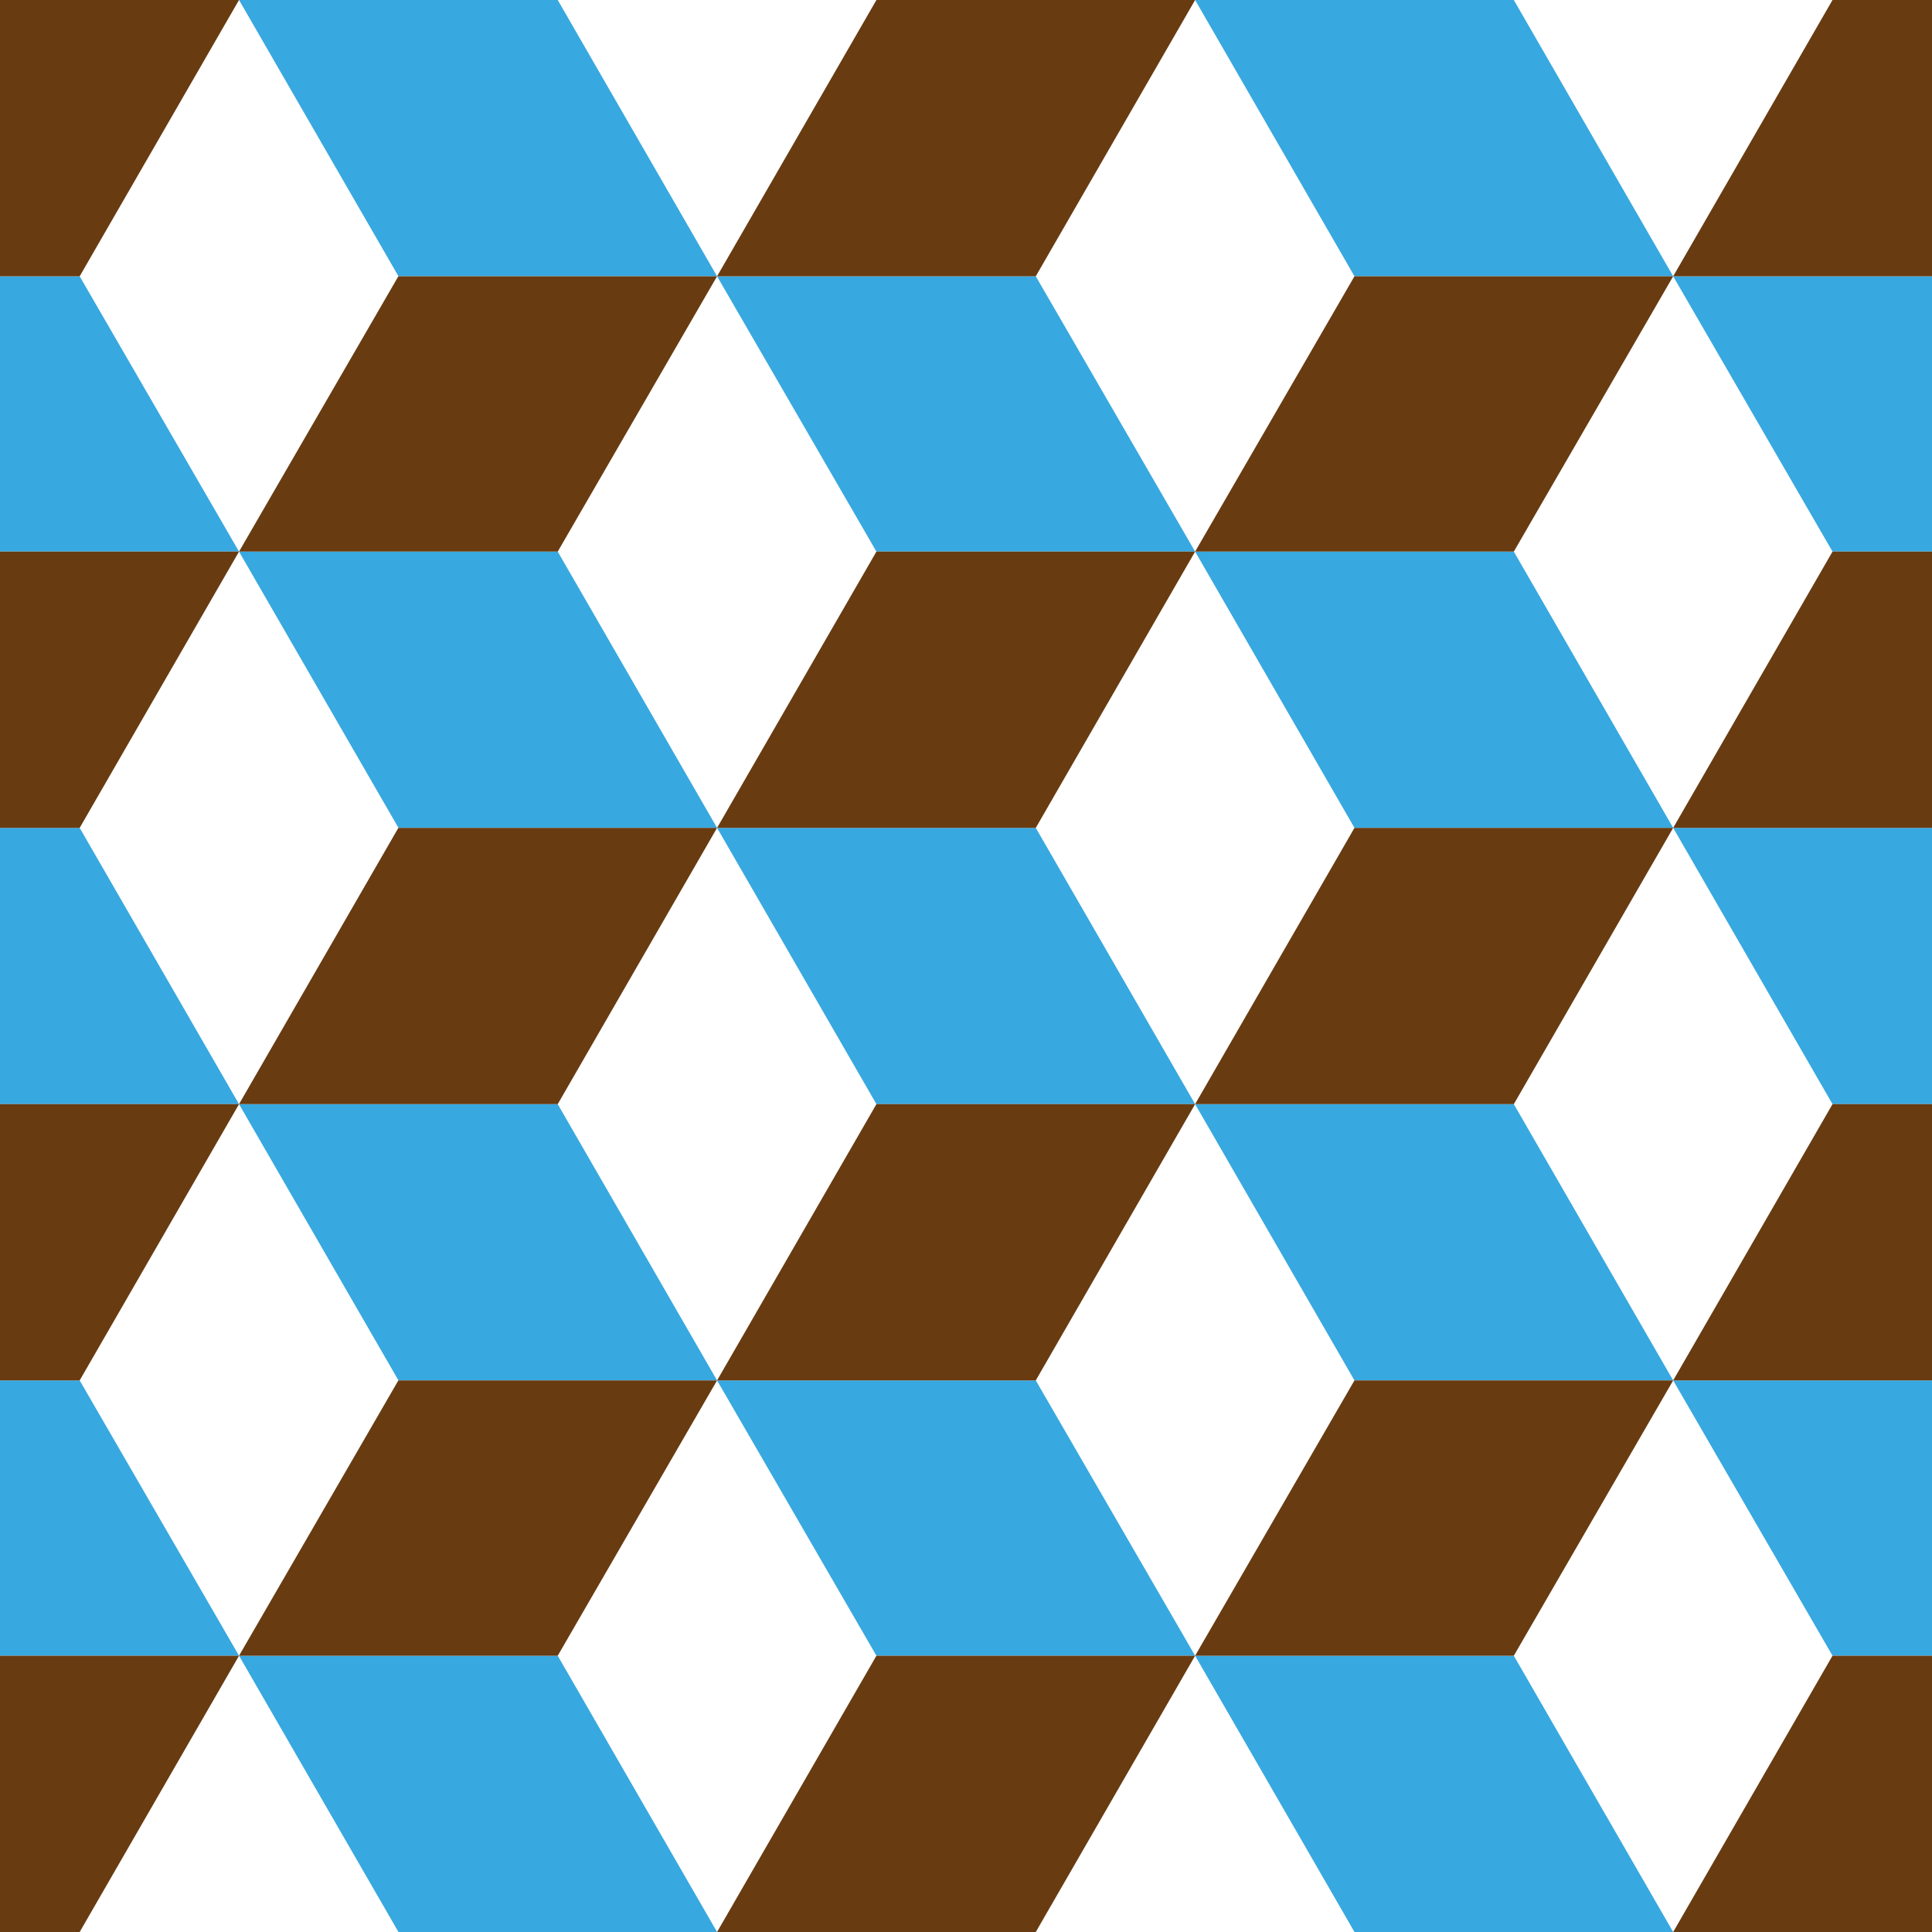
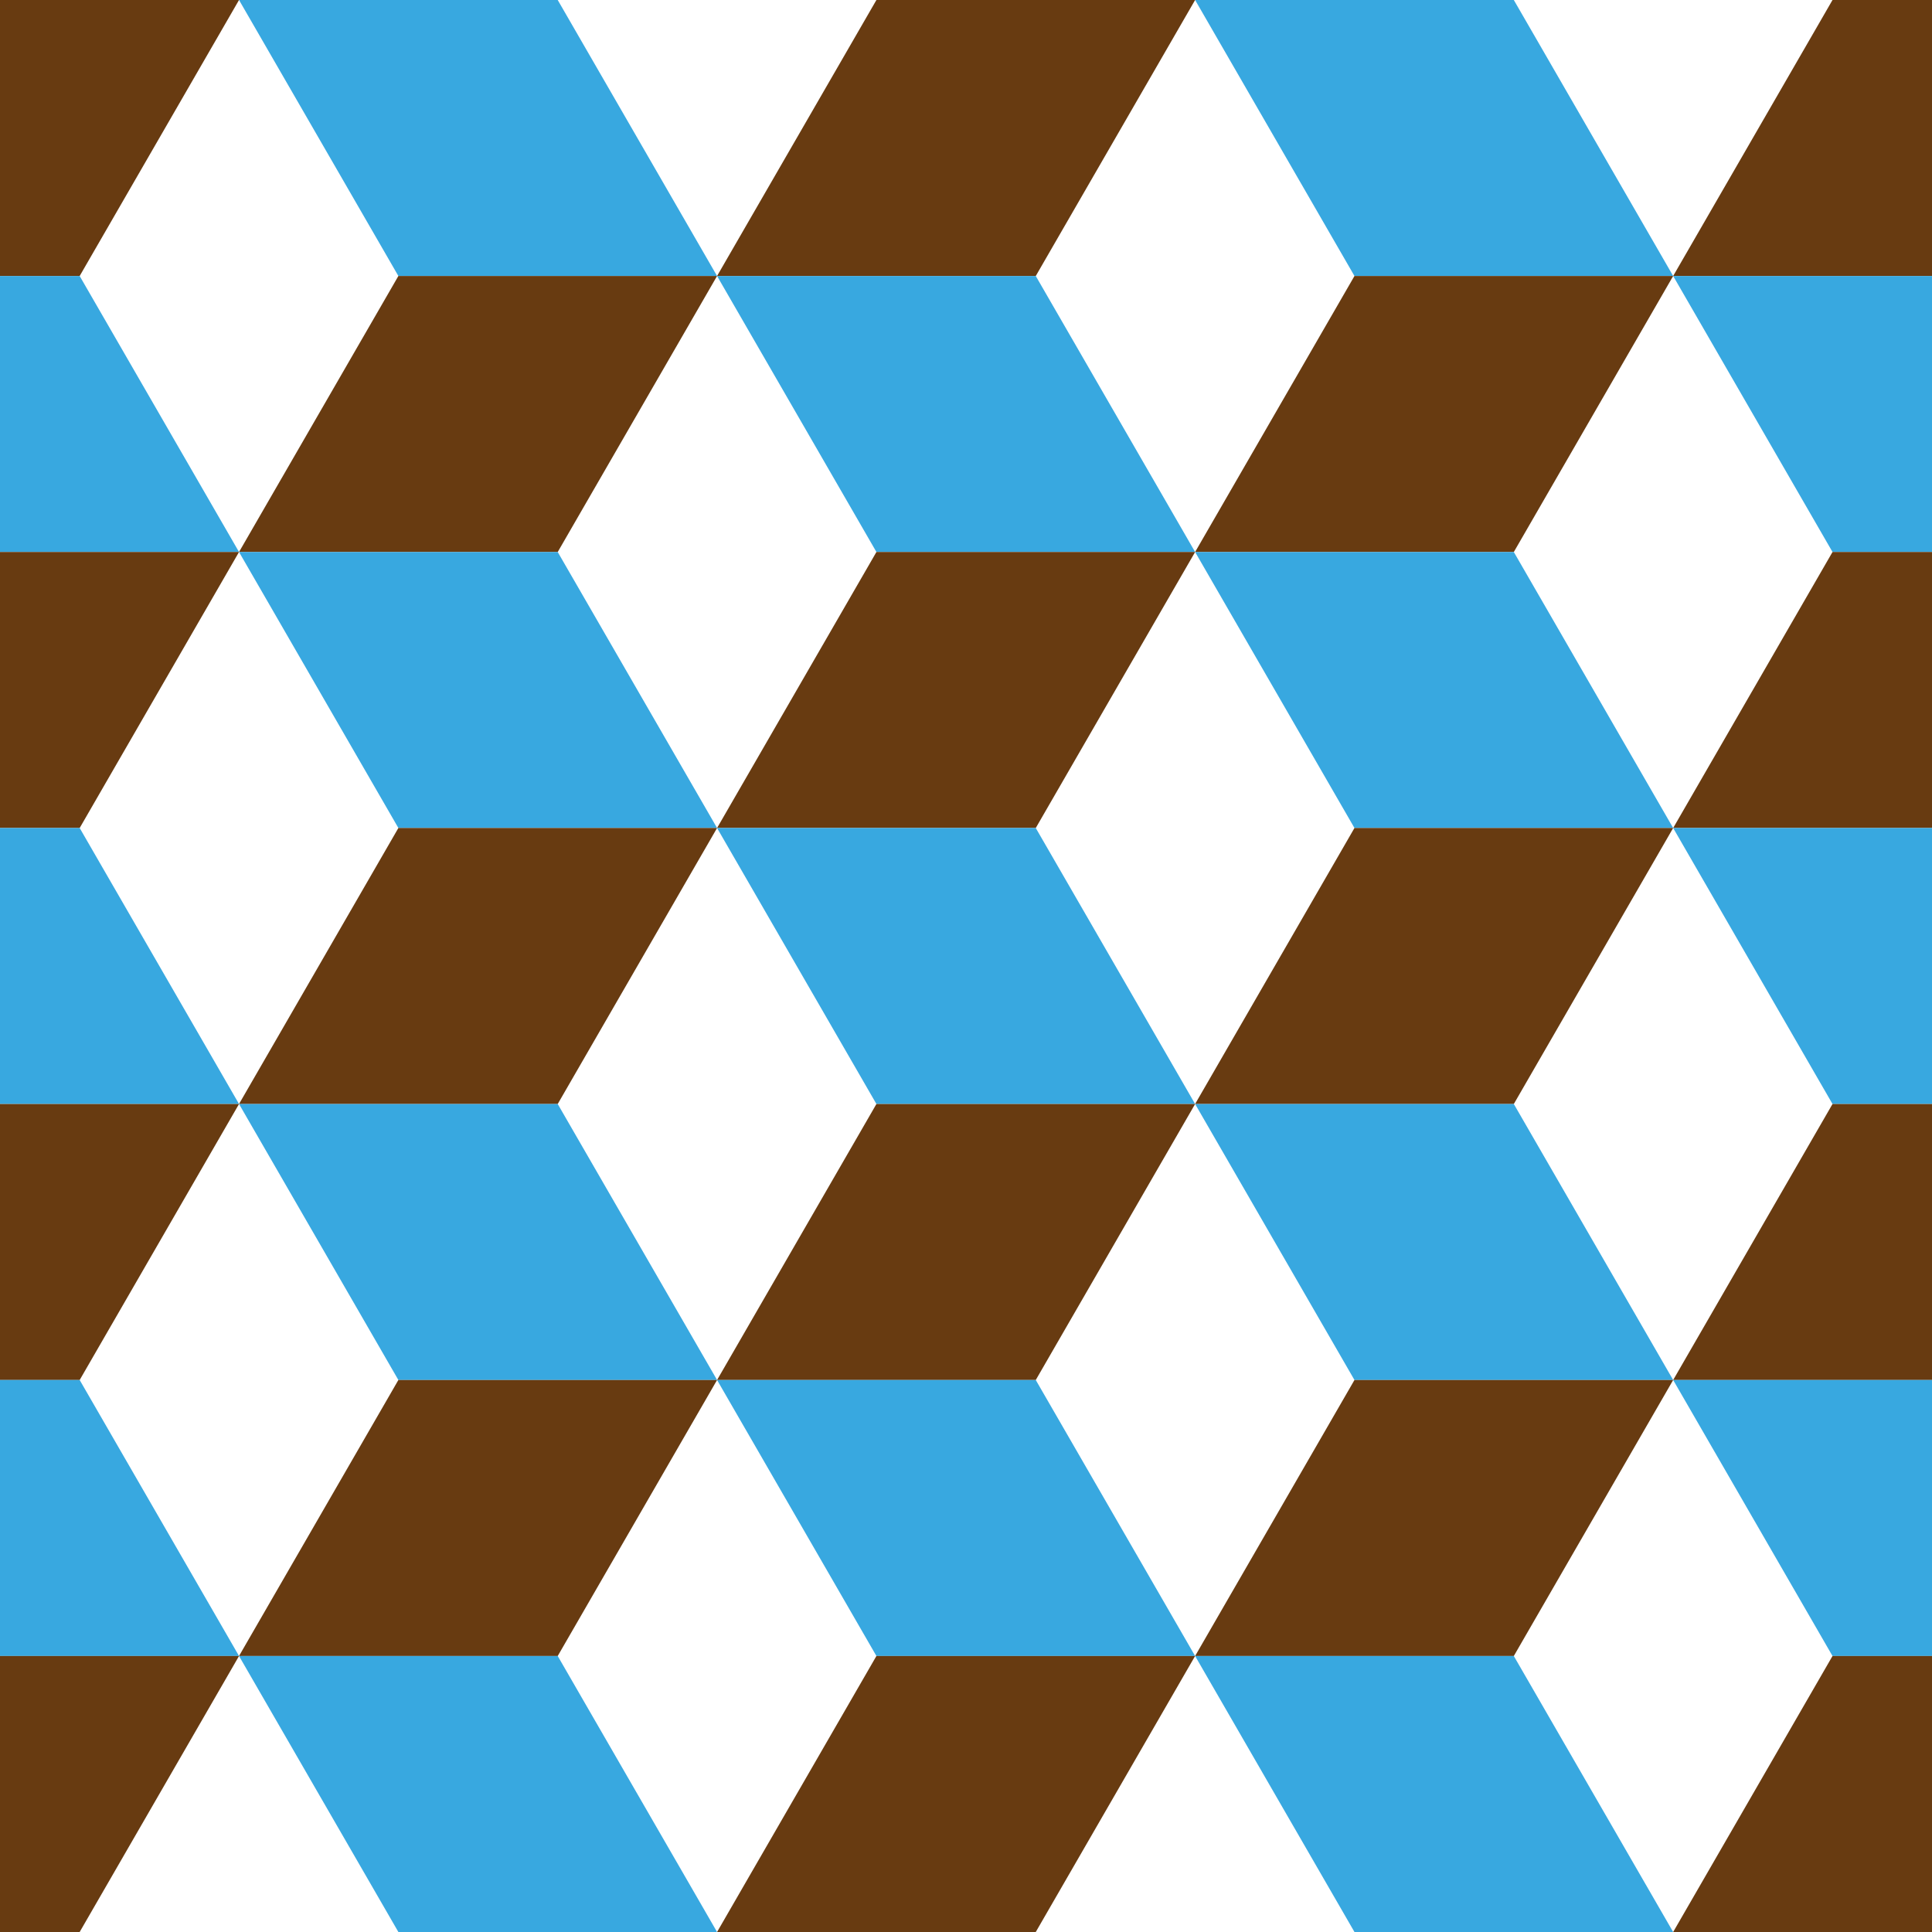
<svg xmlns="http://www.w3.org/2000/svg" viewBox="0 0 2000 2000">
-   <rect width="2000" height="2000" fill="#ffffff" />
-   <g fill="#38a8e0">
-     <path d="m247.44 0 164.96 285.85-.01.15h329.92l-164.95-286z" />
-     <path d="m1732.06 286-164.96-286h-329.92l164.96 286z" />
-     <path d="m0 571h247.44l-164.96-285h-82.48z" />
-     <path d="m742.31 286 164.96 285h329.91l-164.95-285z" />
-     <path d="m2000 286h-267.94l164.95 285h102.99z" />
-     <path d="m247.44 571 164.96 285.85-.01.15h329.92l-164.95-286z" />
-     <path d="m1237.18 571 164.96 286h329.92l-164.96-286z" />
-     <path d="m0 1143h247.44l-164.96-286h-82.48z" />
-     <path d="m742.31 857 164.96 286h329.91l-164.95-286z" />
-     <path d="m2000 857h-267.94l164.95 286h102.99z" />
-     <path d="m247.44 1143 164.96 285.85-.01.15h329.92l-164.95-286z" />
-     <path d="m1237.18 1143 164.96 286h329.92l-164.96-286z" />
-     <path d="m0 1714h247.44l-164.96-285h-82.48z" />
-     <path d="m742.31 1429 164.96 285h329.91l-164.95-285z" />
-     <path d="m2000 1429h-267.94l164.95 285h102.99z" />
-     <path d="m247.44 1714 164.96 285.85-.01.15h329.92l-164.95-286z" />
-     <path d="m1237.18 1714 164.96 286h329.92l-164.96-286z" />
-   </g>
-   <g fill="#683b11">
-     <path d="m82.48 286 164.96-286h-247.44v286z" />
-     <path d="m1237.18 0h-329.91l-164.96 286h329.92z" />
-     <path d="m2000 0h-102.99l-164.95 286h267.94z" />
-     <path d="m742.31 286h-329.92l-164.95 285h329.92z" />
-     <path d="m1732.06 286h-329.92l-164.96 285h329.92z" />
-     <path d="m0 571v286h82.48l164.96-286z" />
-     <path d="m1237.18 571h-329.91l-164.96 286h329.92z" />
-     <path d="m2000 571h-102.99l-164.95 286h267.94z" />
-     <path d="m742.31 857h-329.92l-164.95 286h329.92z" />
-     <path d="m1237.18 1143h329.92l164.96-286h-329.92z" />
-     <path d="m0 1429h82.48l164.96-286h-247.44z" />
-     <path d="m742.31 1429h329.92l164.95-286h-329.91z" />
-     <path d="m2000 1143h-102.99l-164.95 286h267.94z" />
-     <path d="m247.44 1714h329.92l164.95-285h-329.92z" />
-     <path d="m1237.18 1714h329.92l164.96-285h-329.92z" />
-     <path d="m0 2000h82.48l164.96-286h-247.44z" />
-     <path d="m742.31 2000h329.92l164.95-286h-329.91z" />
-     <path d="m1897.01 1714-164.95 286h267.94v-286z" />
+   <defs>
+     <mask id="canvasMask">
+       <rect width="2000" height="2000" fill="white" />
+     </mask>
+     <g id="splitHexagon">
+       <polygon points="-164.957,-285.714 164.957,-285.714 329.914,0 0,0" fill="#38a8e0" />
+       <polygon points="0,0 329.914,0 164.957,285.714 -164.957,285.714" fill="#683b11" />
+     </g>
+   </defs>
+   <rect width="2000" height="2000" fill="white" />
+   <g mask="url(#canvasMask)">
+     <g transform="translate(-82.47861, 0)">
+       <use href="#splitHexagon" />
+     </g>
+     <g transform="translate(412.393, 285.7143)">
+       <use href="#splitHexagon" />
+     </g>
+     <g transform="translate(907.2647, 0)">
+       <use href="#splitHexagon" />
+     </g>
+     <g transform="translate(1402.136, 285.7143)">
+       <use href="#splitHexagon" />
+     </g>
+     <g transform="translate(1897.008, 0)">
+       <use href="#splitHexagon" />
+     </g>
+     <g transform="translate(2391.88, 285.7143)">
+       <use href="#splitHexagon" />
+     </g>
+     <g transform="translate(-82.47861, 571.4286)">
+       <use href="#splitHexagon" />
+     </g>
+     <g transform="translate(412.393, 857.1429)">
+       <use href="#splitHexagon" />
+     </g>
+     <g transform="translate(907.2647, 571.4286)">
+       <use href="#splitHexagon" />
+     </g>
+     <g transform="translate(1402.136, 857.1429)">
+       <use href="#splitHexagon" />
+     </g>
+     <g transform="translate(1897.008, 571.4286)">
+       <use href="#splitHexagon" />
+     </g>
+     <g transform="translate(2391.88, 857.1429)">
+       <use href="#splitHexagon" />
+     </g>
+     <g transform="translate(-82.47861, 1142.857)">
+       <use href="#splitHexagon" />
+     </g>
+     <g transform="translate(412.393, 1428.571)">
+       <use href="#splitHexagon" />
+     </g>
+     <g transform="translate(907.2647, 1142.857)">
+       <use href="#splitHexagon" />
+     </g>
+     <g transform="translate(1402.136, 1428.571)">
+       <use href="#splitHexagon" />
+     </g>
+     <g transform="translate(1897.008, 1142.857)">
+       <use href="#splitHexagon" />
+     </g>
+     <g transform="translate(2391.88, 1428.571)">
+       <use href="#splitHexagon" />
+     </g>
+     <g transform="translate(-82.47861, 1714.286)">
+       <use href="#splitHexagon" />
+     </g>
+     <g transform="translate(412.393, 2000)">
+       <use href="#splitHexagon" />
+     </g>
+     <g transform="translate(907.2647, 1714.286)">
+       <use href="#splitHexagon" />
+     </g>
+     <g transform="translate(1402.136, 2000)">
+       <use href="#splitHexagon" />
+     </g>
+     <g transform="translate(1897.008, 1714.286)">
+       <use href="#splitHexagon" />
+     </g>
+     <g transform="translate(2391.88, 2000)">
+       <use href="#splitHexagon" />
+     </g>
+     <g transform="translate(-82.47861, 2285.714)">
+       <use href="#splitHexagon" />
+     </g>
+     <g transform="translate(412.393, 2571.429)">
+       <use href="#splitHexagon" />
+     </g>
+     <g transform="translate(907.2647, 2285.714)">
+       <use href="#splitHexagon" />
+     </g>
+     <g transform="translate(1402.136, 2571.429)">
+       <use href="#splitHexagon" />
+     </g>
+     <g transform="translate(1897.008, 2285.714)">
+       <use href="#splitHexagon" />
+     </g>
+     <g transform="translate(2391.88, 2571.429)">
+       <use href="#splitHexagon" />
+     </g>
  </g>
</svg>
